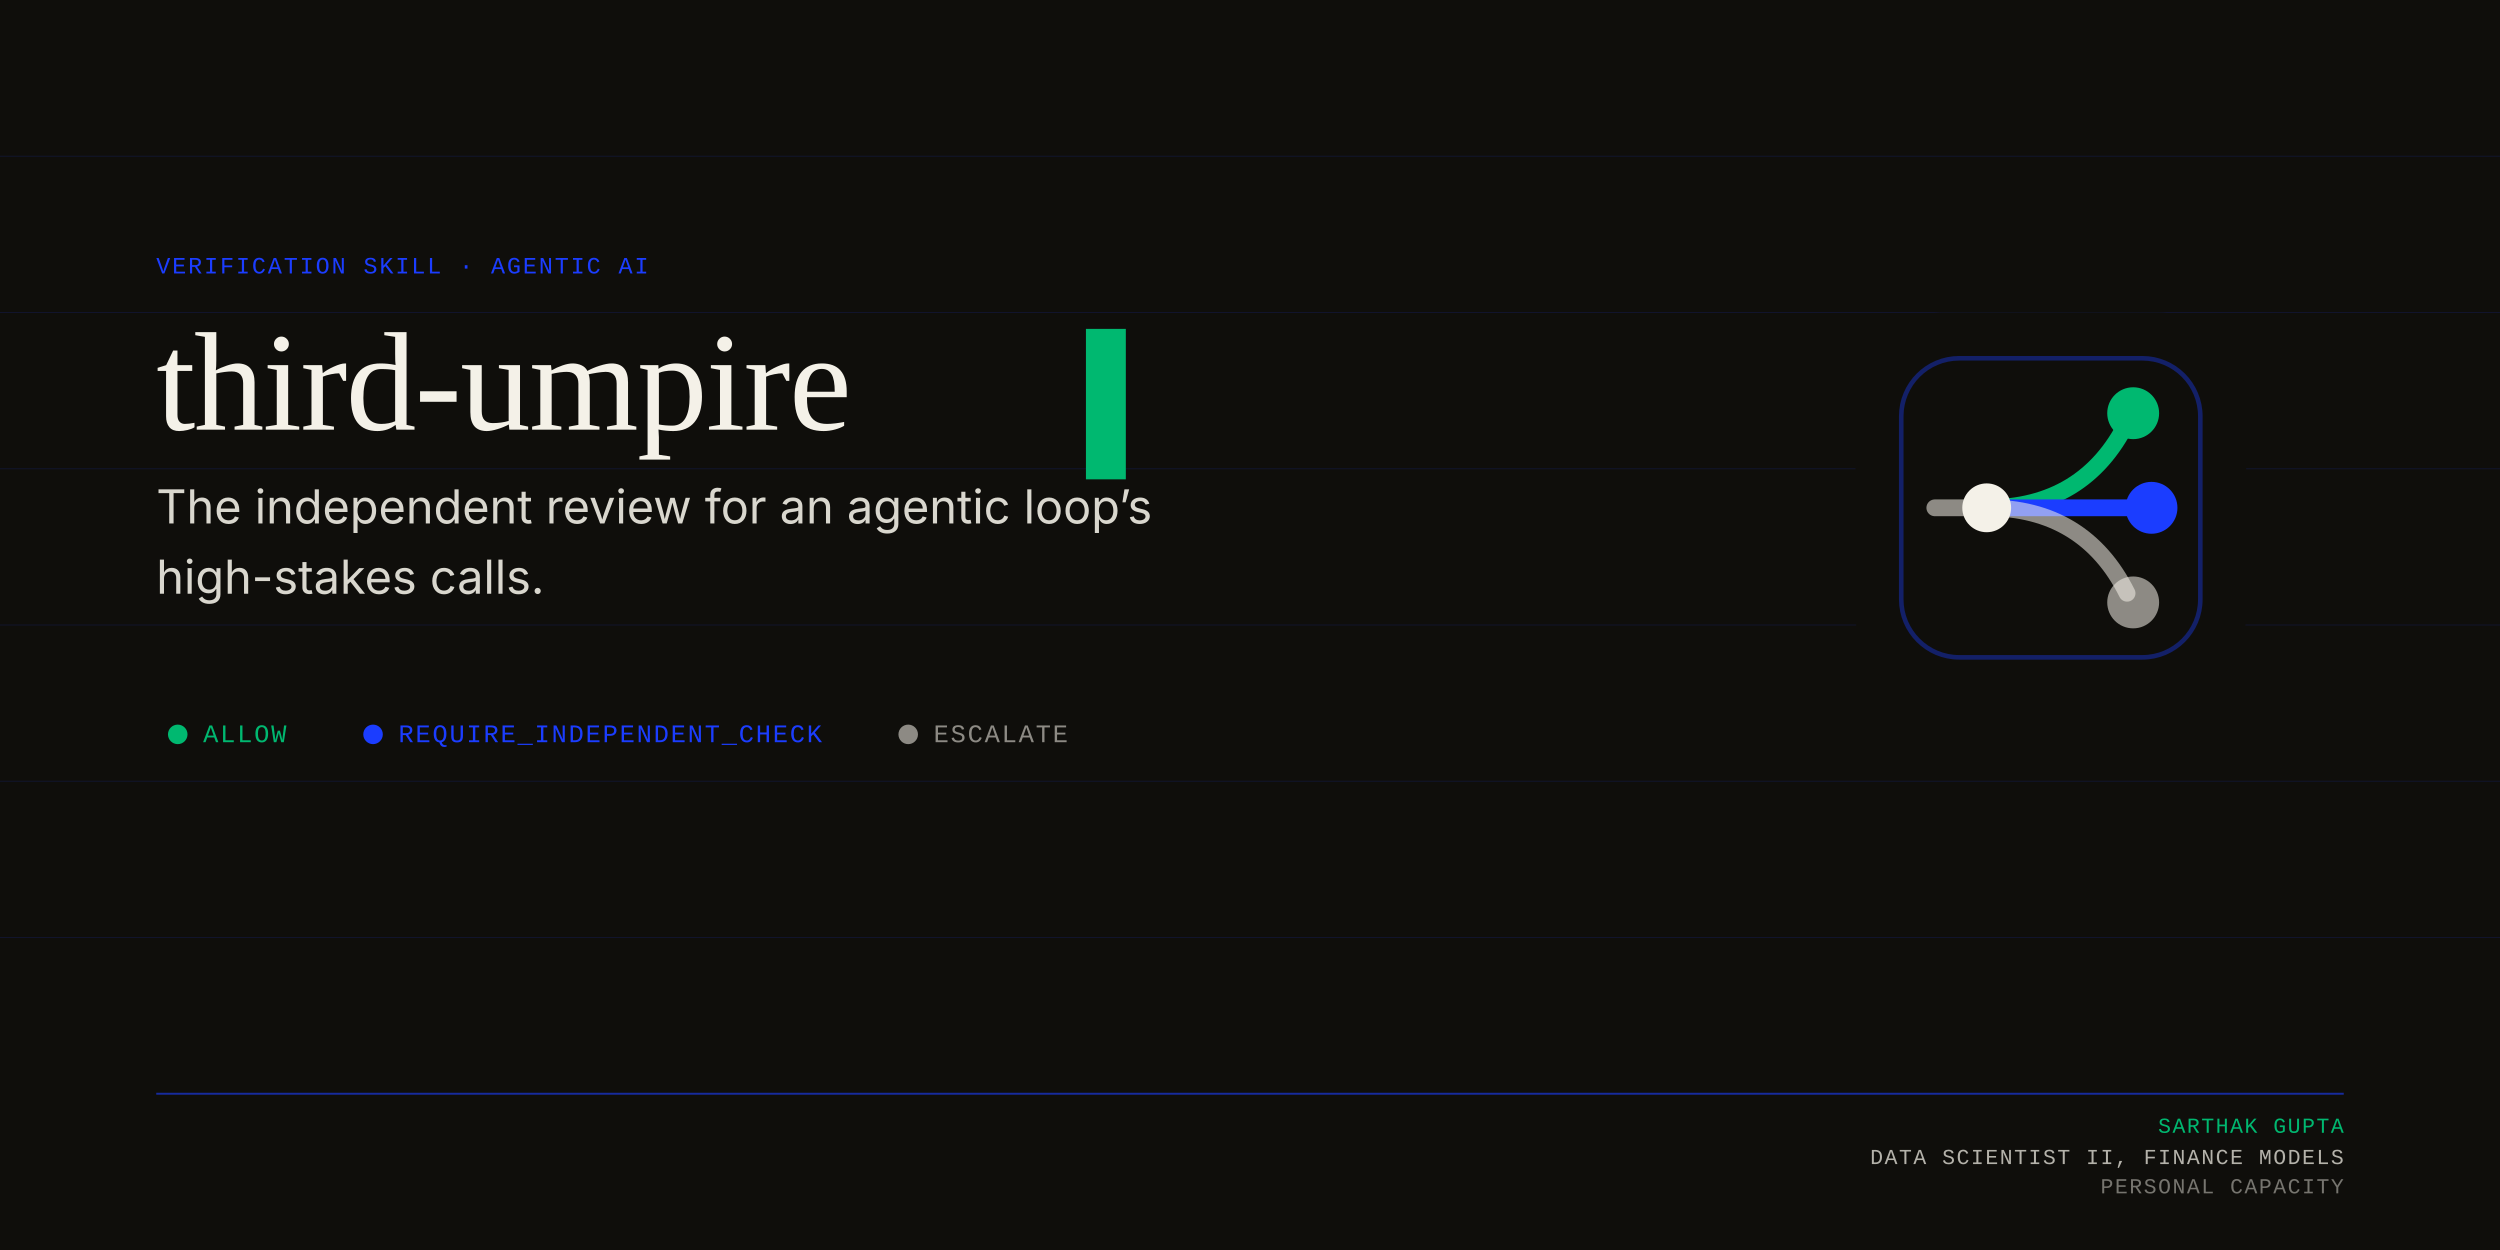
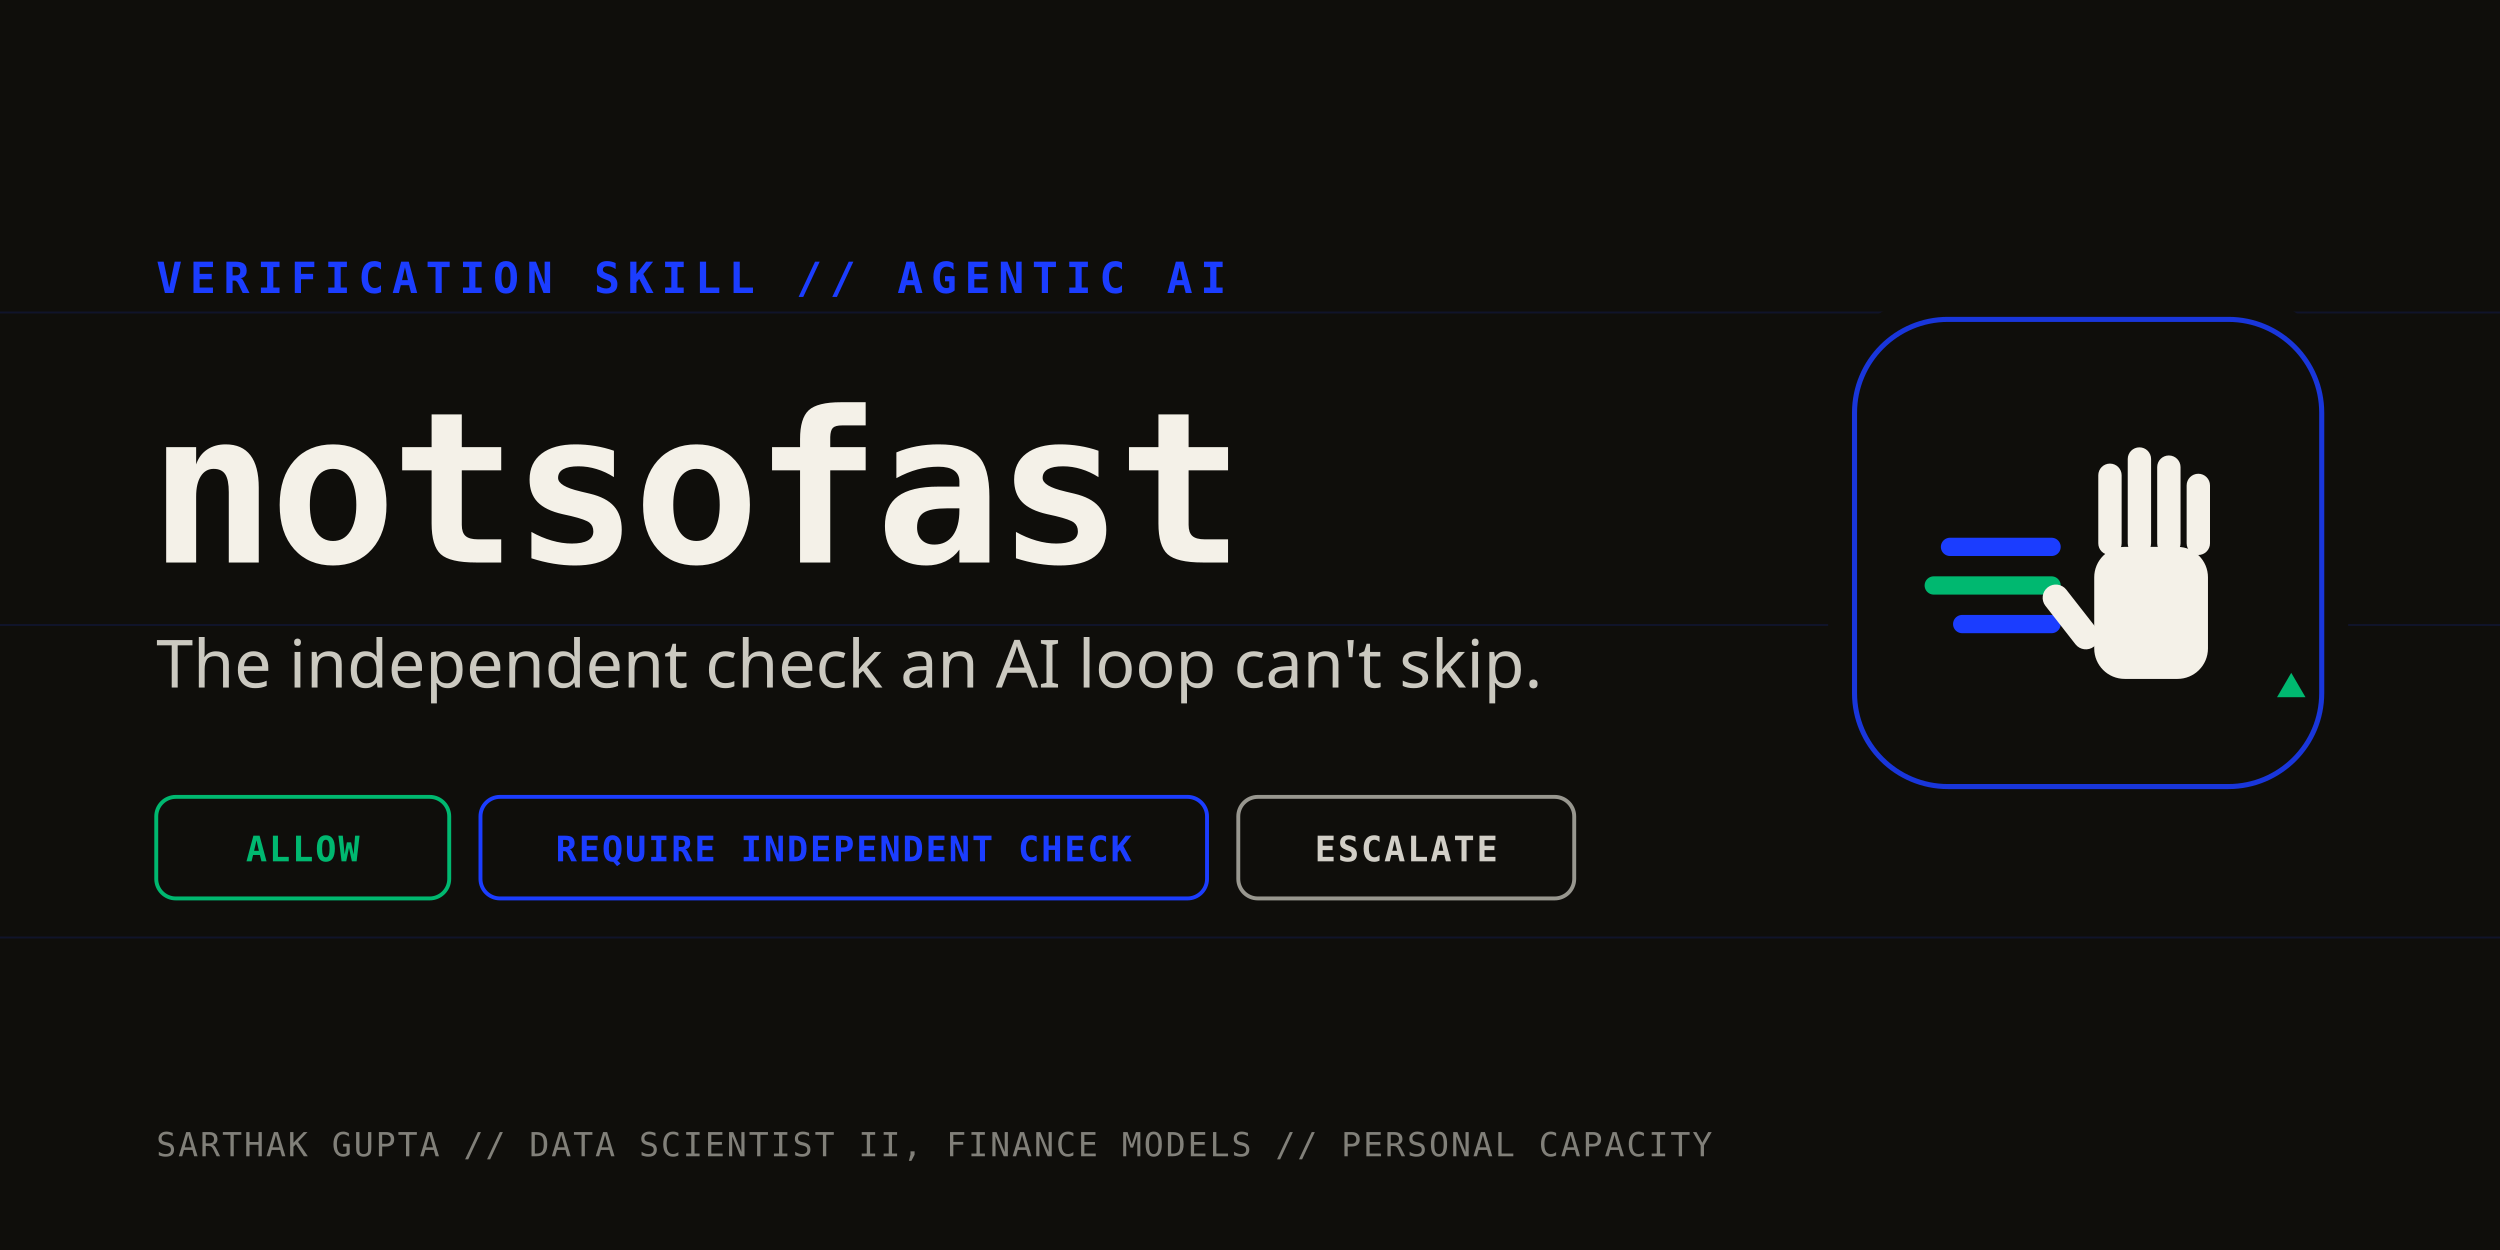
- <svg xmlns="http://www.w3.org/2000/svg" viewBox="0 0 1280 640" width="1280" height="640" role="img" aria-label="third-umpire: the independent review for an agentic loop's high-stakes calls, by Sarthak Gupta">
+ <svg xmlns="http://www.w3.org/2000/svg" width="1280" height="640" viewBox="0 0 1280 640" role="img" aria-label="notsofast social card">
  <rect width="1280" height="640" fill="#0F0E0B" />
-   <g opacity="0.14" stroke="#1B3DFF" stroke-width="0.5" fill="none">
-     <line x1="0" y1="80" x2="1280" y2="80" />
-     <line x1="0" y1="160" x2="1280" y2="160" />
-     <line x1="0" y1="240" x2="1280" y2="240" />
-     <line x1="0" y1="320" x2="1280" y2="320" />
-     <line x1="0" y1="400" x2="1280" y2="400" />
-     <line x1="0" y1="480" x2="1280" y2="480" />
+   <line x1="0" y1="160" x2="1280" y2="160" stroke="#1B3DFF" stroke-width="1" opacity="0.13" />
+   <line x1="0" y1="320" x2="1280" y2="320" stroke="#1B3DFF" stroke-width="1" opacity="0.13" />
+   <line x1="0" y1="480" x2="1280" y2="480" stroke="#1B3DFF" stroke-width="1" opacity="0.13" />
+   <g transform="translate(936,150) scale(0.52)">
+     <rect x="0" y="0" width="512" height="512" rx="116" fill="#0F0E0B" />
+     <rect x="26" y="26" width="460" height="460" rx="92" fill="none" stroke="#1B3DFF" stroke-width="5" opacity="0.85" />
+     <line x1="120" y1="250" x2="220" y2="250" stroke="#1B3DFF" stroke-width="18" stroke-linecap="round" />
+     <line x1="104" y1="288" x2="220" y2="288" stroke="#00B870" stroke-width="18" stroke-linecap="round" />
+     <line x1="132" y1="326" x2="220" y2="326" stroke="#1B3DFF" stroke-width="18" stroke-linecap="round" />
+     <rect x="226" y="282" width="26" height="74" rx="13" fill="#F4F1E8" transform="rotate(-38 239 319)" />
+     <rect x="262" y="250" width="112" height="130" rx="30" fill="#F4F1E8" />
+     <rect x="266" y="168" width="23" height="90" rx="11.5" fill="#F4F1E8" />
+     <rect x="295" y="152" width="23" height="106" rx="11.5" fill="#F4F1E8" />
+     <rect x="324" y="160" width="23" height="98" rx="11.5" fill="#F4F1E8" />
+     <rect x="353" y="178" width="23" height="80" rx="11.5" fill="#F4F1E8" />
+     <path d="M442 398 L470 398 L456 374 Z" fill="#00B870" />
  </g>
-   <text x="80" y="140" font-family="'JetBrains Mono', 'Courier New', Courier, monospace" font-size="12" font-weight="500" fill="#1B3DFF" letter-spacing="0.08em" text-anchor="start">VERIFICATION SKILL · AGENTIC AI</text>
-   <text x="80" y="220" font-family="'Fraunces', Georgia, 'Times New Roman', serif" font-size="72" font-weight="500" fill="#F4F1E8" letter-spacing="-0.01em" text-anchor="start">third-umpire</text>
-   <text x="556" y="225" font-family="'JetBrains Mono', 'Courier New', Courier, monospace" font-size="68" font-weight="400" fill="#00B870" text-anchor="start">▌</text>
-   <text x="80" y="268" font-family="'Geist', 'Inter', system-ui, -apple-system, sans-serif" font-size="24" font-weight="400" fill="#F4F1E8" opacity="0.88" text-anchor="start">The independent review for an agentic loop’s</text>
-   <text x="80" y="304" font-family="'Geist', 'Inter', system-ui, -apple-system, sans-serif" font-size="24" font-weight="400" fill="#F4F1E8" opacity="0.88" text-anchor="start">high-stakes calls.</text>
-   <circle cx="91" cy="376" r="5" fill="#00B870" />
-   <text x="104" y="380" font-family="'JetBrains Mono', 'Courier New', Courier, monospace" font-size="13" font-weight="500" fill="#00B870" letter-spacing="0.07em" text-anchor="start">ALLOW</text>
-   <circle cx="191" cy="376" r="5" fill="#1B3DFF" />
-   <text x="204" y="380" font-family="'JetBrains Mono', 'Courier New', Courier, monospace" font-size="13" font-weight="500" fill="#1B3DFF" letter-spacing="0.07em" text-anchor="start">REQUIRE_INDEPENDENT_CHECK</text>
-   <circle cx="465" cy="376" r="5" fill="#F4F1E8" opacity="0.55" />
-   <text x="478" y="380" font-family="'JetBrains Mono', 'Courier New', Courier, monospace" font-size="13" font-weight="500" fill="#F4F1E8" opacity="0.55" letter-spacing="0.07em" text-anchor="start">ESCALATE</text>
-   <g transform="translate(950,160) scale(0.78125)">
-     <rect x="0" y="0" width="256" height="256" rx="58" fill="#0F0E0B" />
-     <rect x="30" y="30" width="196" height="196" rx="38" fill="none" stroke="#1B3DFF" stroke-width="3" opacity="0.38" />
-     <line x1="52" y1="128" x2="86" y2="128" stroke="#F4F1E8" stroke-width="11" stroke-linecap="round" opacity="0.55" />
-     <g fill="none" stroke-width="11" stroke-linecap="round">
-       <path d="M86 128 Q150 128 178 72" stroke="#00B870" />
-       <path d="M86 128 L182 128" stroke="#1B3DFF" />
-       <path d="M86 128 Q150 128 178 184" stroke="#F4F1E8" opacity="0.55" />
-     </g>
-     <circle cx="86" cy="128" r="16" fill="#F4F1E8" />
-     <circle cx="182" cy="66" r="17" fill="#00B870" />
-     <circle cx="194" cy="128" r="17" fill="#1B3DFF" />
-     <circle cx="182" cy="190" r="17" fill="#F4F1E8" opacity="0.55" />
-   </g>
-   <line x1="80" y1="560" x2="1200" y2="560" stroke="#1B3DFF" stroke-width="1" opacity="0.60" />
-   <text x="1200" y="580" font-family="'JetBrains Mono', 'Courier New', Courier, monospace" font-size="11" font-weight="500" fill="#00B870" letter-spacing="0.07em" text-anchor="end">SARTHAK GUPTA</text>
-   <text x="1200" y="596" font-family="'JetBrains Mono', 'Courier New', Courier, monospace" font-size="11" font-weight="500" fill="#F4F1E8" opacity="0.72" letter-spacing="0.07em" text-anchor="end">DATA SCIENTIST II, FINANCE MODELS</text>
-   <text x="1200" y="611" font-family="'JetBrains Mono', 'Courier New', Courier, monospace" font-size="11" font-weight="500" fill="#F4F1E8" opacity="0.45" letter-spacing="0.07em" text-anchor="end">PERSONAL CAPACITY</text>
+   <text x="80" y="150" font-family="ui-monospace, monospace" font-size="22" font-weight="bold" letter-spacing="4" fill="#1B3DFF">VERIFICATION SKILL // AGENTIC AI</text>
+   <text x="76" y="288" font-family="ui-monospace, monospace" font-size="108" font-weight="bold" letter-spacing="-3" fill="#F4F1E8">notsofast</text>
+   <text x="80" y="352" font-family="ui-sans-serif, system-ui, sans-serif" font-size="34" fill="#F4F1E8" opacity="0.82">The independent check an AI loop can't skip.</text>
+   <rect x="80" y="408" width="150" height="52" rx="10" fill="none" stroke="#00B870" stroke-width="2" />
+   <text x="155" y="441" font-family="ui-monospace, monospace" font-size="18" font-weight="bold" letter-spacing="1" fill="#00B870" text-anchor="middle">ALLOW</text>
+   <rect x="246" y="408" width="372" height="52" rx="10" fill="none" stroke="#1B3DFF" stroke-width="2" />
+   <text x="432" y="441" font-family="ui-monospace, monospace" font-size="18" font-weight="bold" letter-spacing="1" fill="#1B3DFF" text-anchor="middle">REQUIRE INDEPENDENT CHECK</text>
+   <rect x="634" y="408" width="172" height="52" rx="10" fill="none" stroke="#F4F1E8" stroke-width="2" opacity="0.6" />
+   <text x="720" y="441" font-family="ui-monospace, monospace" font-size="18" font-weight="bold" letter-spacing="1" fill="#F4F1E8" text-anchor="middle" opacity="0.85">ESCALATE</text>
+   <text x="80" y="592" font-family="ui-monospace, monospace" font-size="17" letter-spacing="1" fill="#F4F1E8" opacity="0.5">SARTHAK GUPTA // DATA SCIENTIST II, FINANCE MODELS // PERSONAL CAPACITY</text>
</svg>
